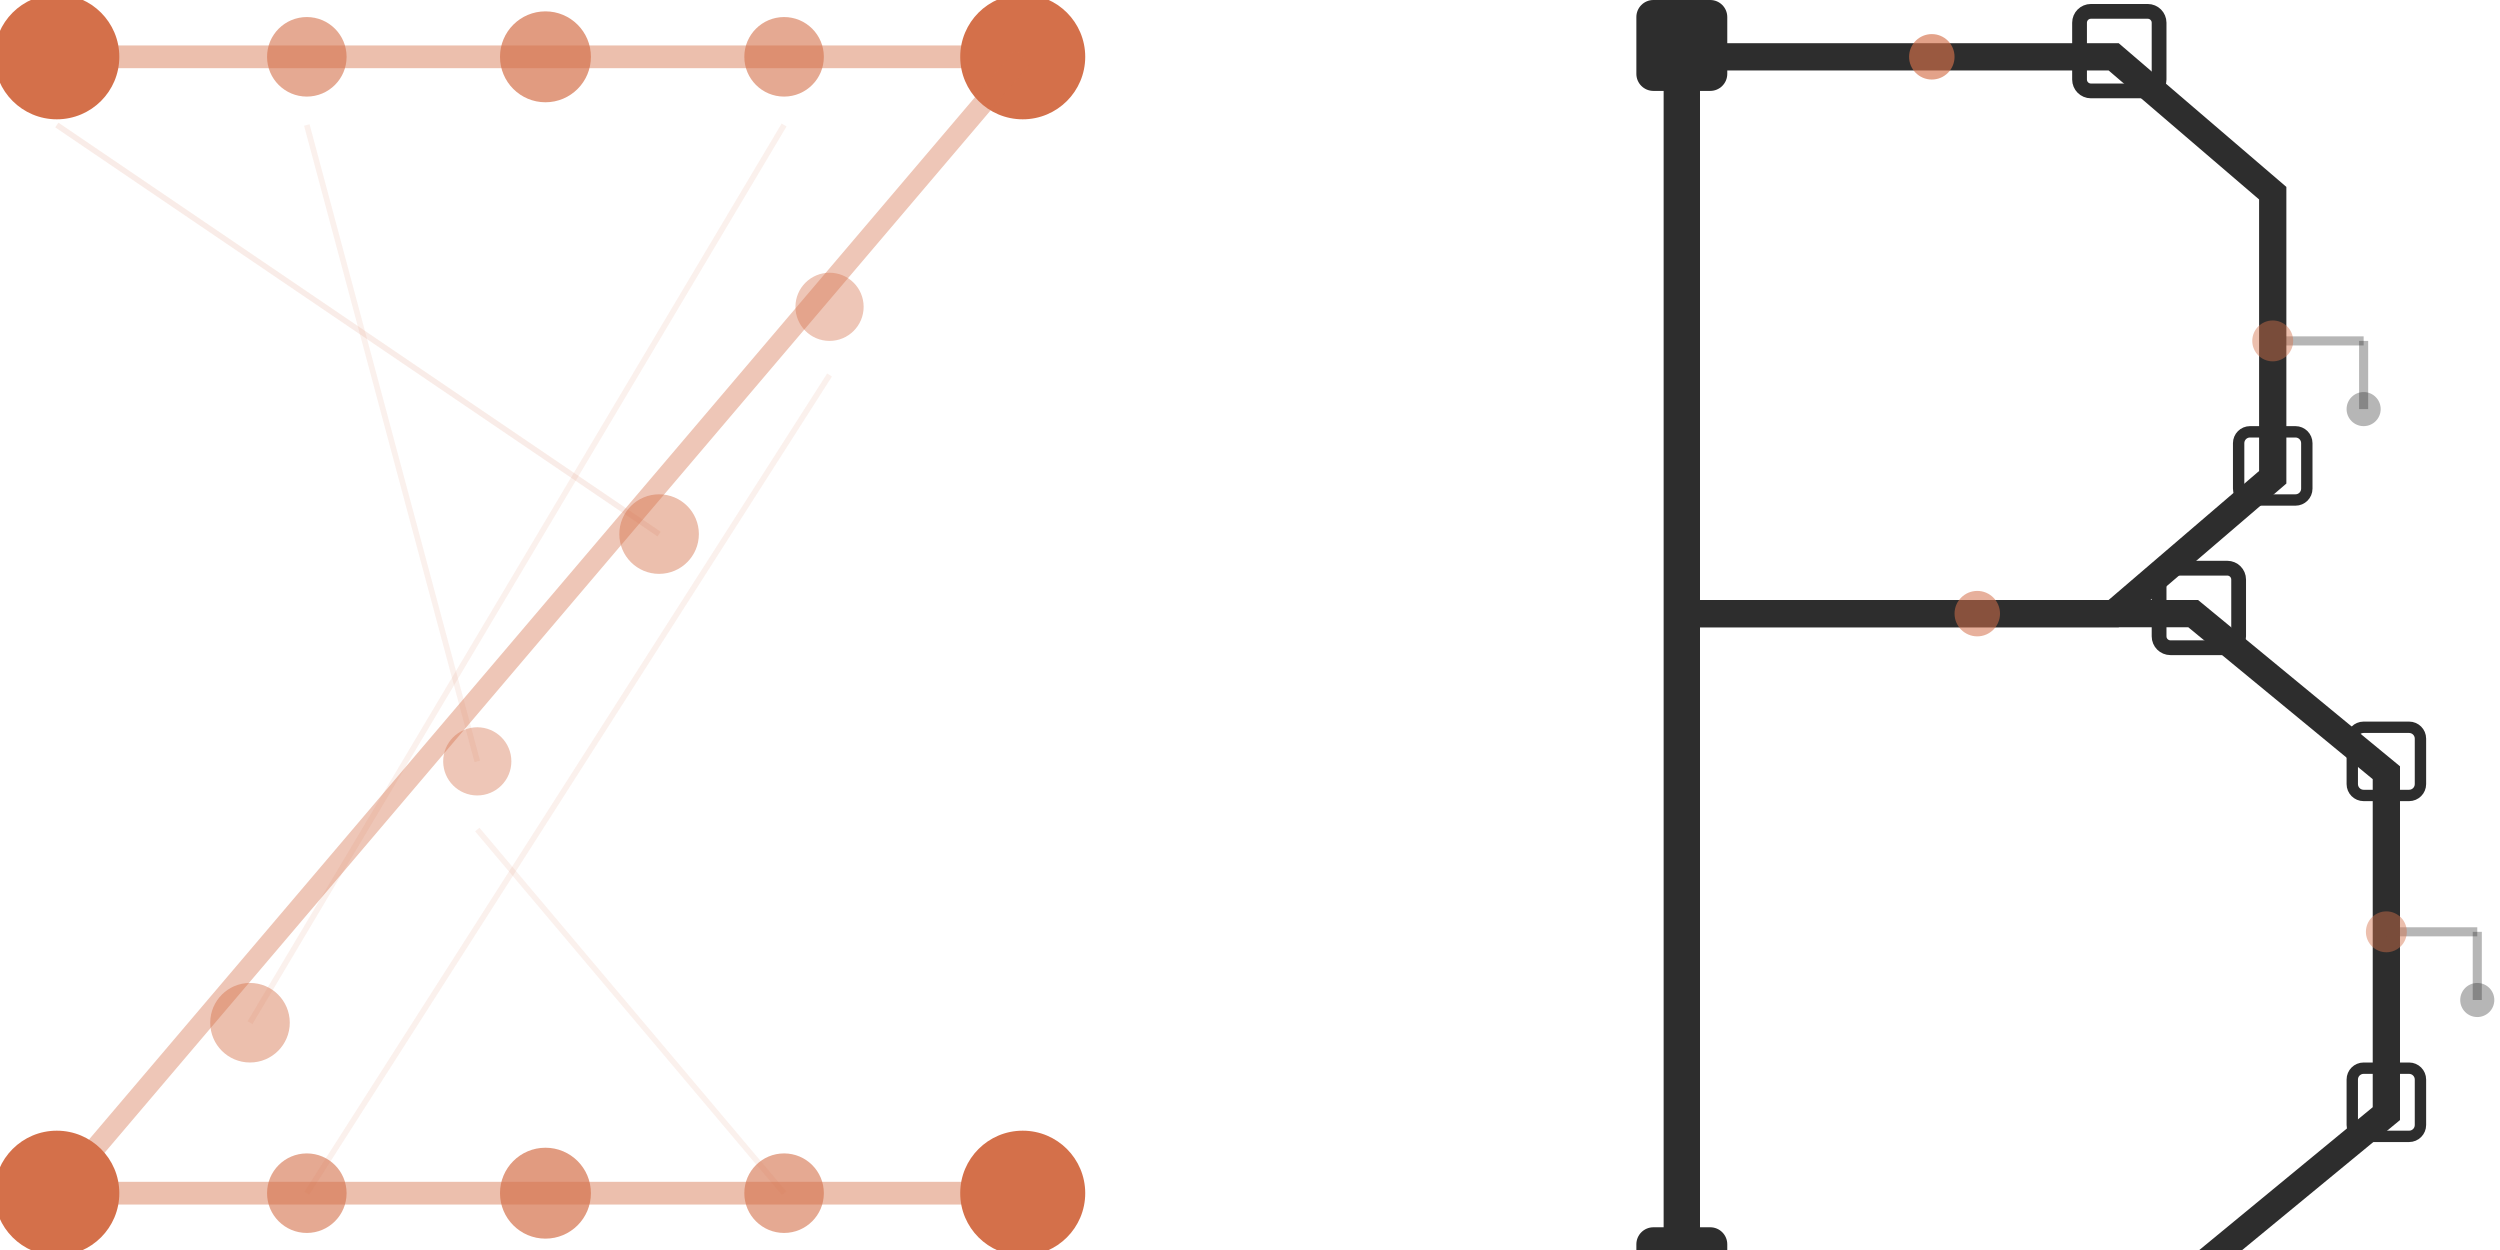
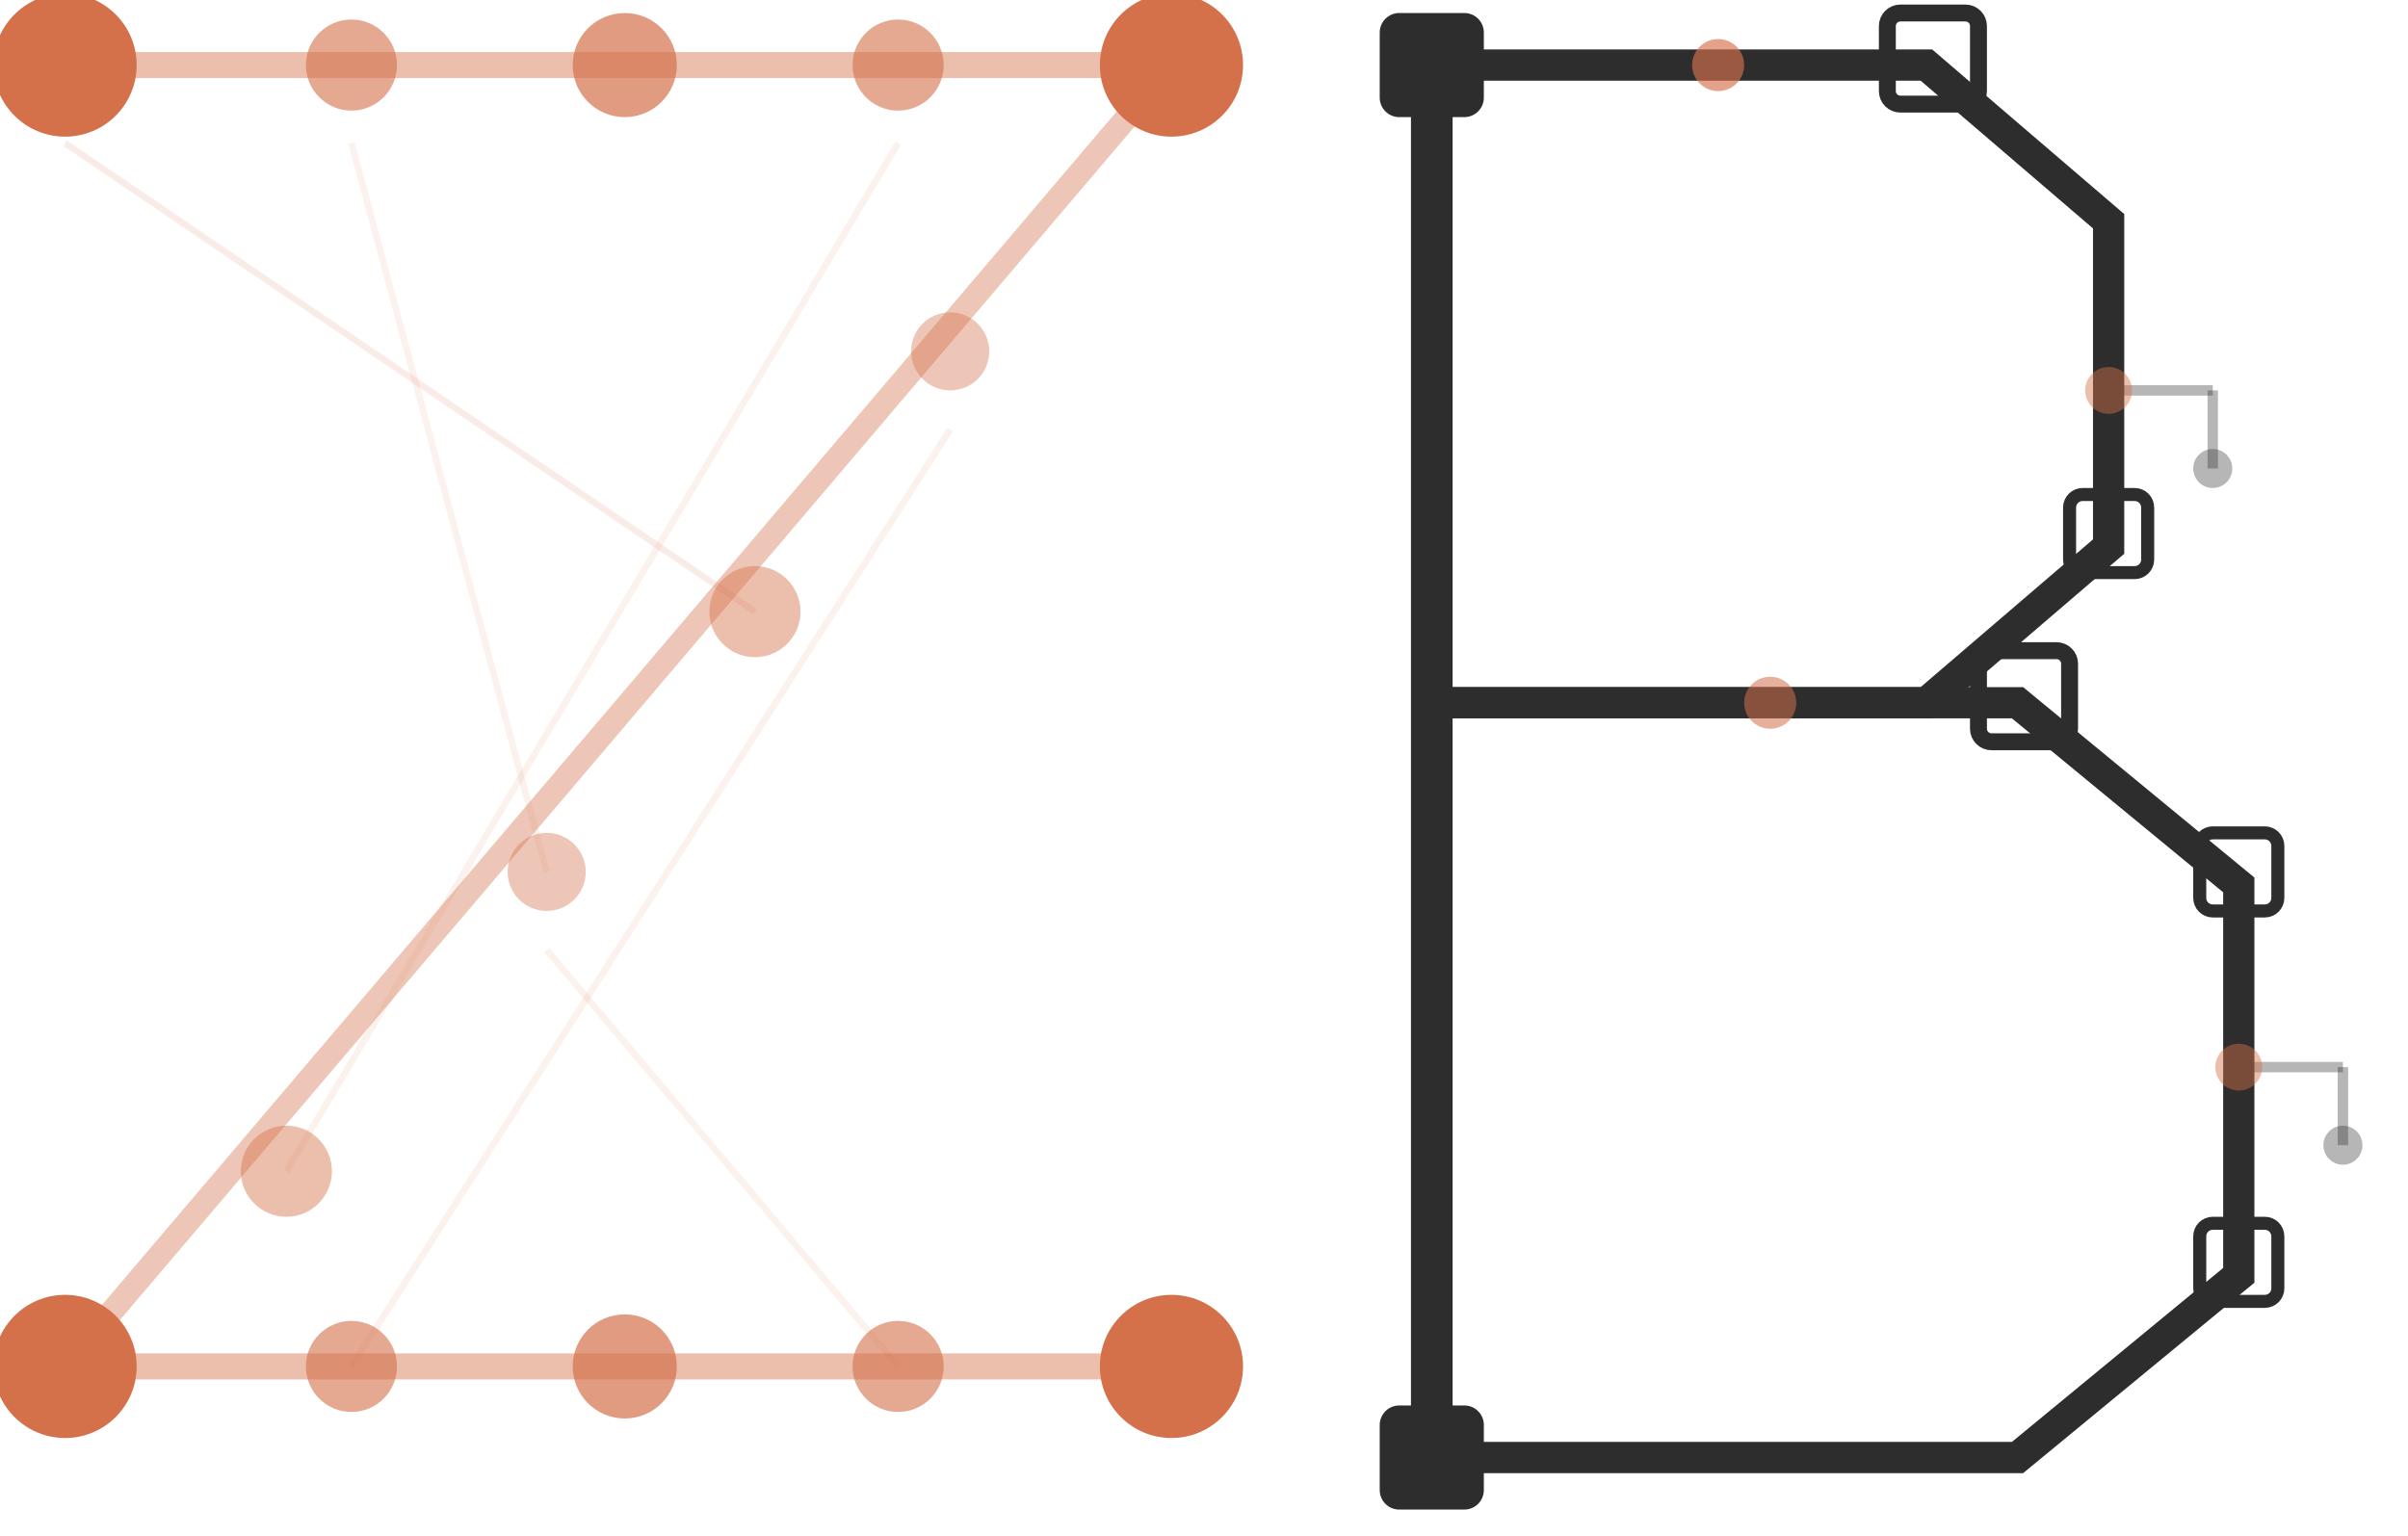
- <svg xmlns="http://www.w3.org/2000/svg" viewBox="0 0 220 110">
+ <svg xmlns="http://www.w3.org/2000/svg" viewBox="0 0 185 118">
  <line x1="5" y1="5" x2="90" y2="5" stroke="#D4704A" stroke-width="2" opacity="0.45" />
  <circle cx="5" cy="5" r="5.5" fill="#D4704A" />
  <circle cx="27" cy="5" r="3.5" fill="#D4704A" opacity="0.6" />
  <circle cx="48" cy="5" r="4" fill="#D4704A" opacity="0.7" />
  <circle cx="69" cy="5" r="3.5" fill="#D4704A" opacity="0.6" />
  <circle cx="90" cy="5" r="5.5" fill="#D4704A" />
  <line x1="90" y1="5" x2="5" y2="105" stroke="#D4704A" stroke-width="1.8" opacity="0.4" />
  <circle cx="73" cy="27" r="3" fill="#D4704A" opacity="0.4" />
  <circle cx="58" cy="47" r="3.5" fill="#D4704A" opacity="0.45" />
  <circle cx="42" cy="67" r="3" fill="#D4704A" opacity="0.4" />
  <circle cx="22" cy="90" r="3.5" fill="#D4704A" opacity="0.45" />
  <line x1="5" y1="105" x2="90" y2="105" stroke="#D4704A" stroke-width="2" opacity="0.45" />
  <circle cx="5" cy="105" r="5.5" fill="#D4704A" />
  <circle cx="27" cy="105" r="3.5" fill="#D4704A" opacity="0.6" />
  <circle cx="48" cy="105" r="4" fill="#D4704A" opacity="0.7" />
  <circle cx="69" cy="105" r="3.5" fill="#D4704A" opacity="0.6" />
  <circle cx="90" cy="105" r="5.5" fill="#D4704A" />
  <line x1="5" y1="11" x2="58" y2="47" stroke="#D4704A" stroke-width="0.5" opacity="0.13" />
  <line x1="27" y1="11" x2="42" y2="67" stroke="#D4704A" stroke-width="0.5" opacity="0.1" />
  <line x1="69" y1="11" x2="22" y2="90" stroke="#D4704A" stroke-width="0.5" opacity="0.1" />
  <line x1="73" y1="33" x2="27" y2="105" stroke="#D4704A" stroke-width="0.5" opacity="0.1" />
  <line x1="42" y1="73" x2="69" y2="105" stroke="#D4704A" stroke-width="0.5" opacity="0.1" />
-   <line x1="148" y1="5" x2="148" y2="110" stroke="#2D2D2D" stroke-width="3.2" stroke-linecap="square" />
-   <path d="M148,5 L186,5 L200,17 L200,42 L186,54 L148,54" fill="none" stroke="#2D2D2D" stroke-width="2.4" stroke-linejoin="miter" stroke-linecap="square" />
-   <path d="M148,54 L193,54 L210,68 L210,98 L193,112 L148,112" fill="none" stroke="#2D2D2D" stroke-width="2.4" stroke-linejoin="miter" stroke-linecap="square" />
-   <rect x="144" y="0" width="8" height="8" rx="1.5" fill="#2D2D2D" />
-   <rect x="183" y="1" width="7" height="7" rx="1" fill="none" stroke="#2D2D2D" stroke-width="1.3" />
-   <rect x="197" y="38" width="6" height="6" rx="1" fill="none" stroke="#2D2D2D" stroke-width="1" />
-   <rect x="190" y="50" width="7" height="7" rx="1" fill="none" stroke="#2D2D2D" stroke-width="1.3" />
-   <rect x="207" y="64" width="6" height="6" rx="1" fill="none" stroke="#2D2D2D" stroke-width="1" />
-   <rect x="207" y="94" width="6" height="6" rx="1" fill="none" stroke="#2D2D2D" stroke-width="1" />
-   <rect x="144" y="108" width="8" height="8" rx="1.5" fill="#2D2D2D" />
-   <line x1="200" y1="30" x2="208" y2="30" stroke="#2D2D2D" stroke-width="0.8" opacity="0.35" />
-   <line x1="208" y1="30" x2="208" y2="36" stroke="#2D2D2D" stroke-width="0.8" opacity="0.35" />
-   <circle cx="208" cy="36" r="1.5" fill="#2D2D2D" opacity="0.35" />
-   <line x1="210" y1="82" x2="218" y2="82" stroke="#2D2D2D" stroke-width="0.8" opacity="0.35" />
-   <line x1="218" y1="82" x2="218" y2="88" stroke="#2D2D2D" stroke-width="0.8" opacity="0.35" />
-   <circle cx="218" cy="88" r="1.5" fill="#2D2D2D" opacity="0.35" />
-   <circle cx="170" cy="5" r="2" fill="#D4704A" opacity="0.65" />
-   <circle cx="200" cy="30" r="1.8" fill="#D4704A" opacity="0.45" />
-   <circle cx="174" cy="54" r="2" fill="#D4704A" opacity="0.55" />
-   <circle cx="210" cy="82" r="1.8" fill="#D4704A" opacity="0.45" />
+   <line x1="110" y1="5" x2="110" y2="112" stroke="#2D2D2D" stroke-width="3.2" stroke-linecap="square" />
+   <path d="M110,5 L148,5 L162,17 L162,42 L148,54 L110,54" fill="none" stroke="#2D2D2D" stroke-width="2.4" stroke-linejoin="miter" stroke-linecap="square" />
+   <path d="M110,54 L155,54 L172,68 L172,98 L155,112 L110,112" fill="none" stroke="#2D2D2D" stroke-width="2.4" stroke-linejoin="miter" stroke-linecap="square" />
+   <rect x="106" y="1" width="8" height="8" rx="1.5" fill="#2D2D2D" />
+   <rect x="145" y="1" width="7" height="7" rx="1" fill="none" stroke="#2D2D2D" stroke-width="1.3" />
+   <rect x="159" y="38" width="6" height="6" rx="1" fill="none" stroke="#2D2D2D" stroke-width="1" />
+   <rect x="152" y="50" width="7" height="7" rx="1" fill="none" stroke="#2D2D2D" stroke-width="1.3" />
+   <rect x="169" y="64" width="6" height="6" rx="1" fill="none" stroke="#2D2D2D" stroke-width="1" />
+   <rect x="169" y="94" width="6" height="6" rx="1" fill="none" stroke="#2D2D2D" stroke-width="1" />
+   <rect x="106" y="108" width="8" height="8" rx="1.5" fill="#2D2D2D" />
+   <line x1="162" y1="30" x2="170" y2="30" stroke="#2D2D2D" stroke-width="0.8" opacity="0.35" />
+   <line x1="170" y1="30" x2="170" y2="36" stroke="#2D2D2D" stroke-width="0.8" opacity="0.35" />
+   <circle cx="170" cy="36" r="1.5" fill="#2D2D2D" opacity="0.35" />
+   <line x1="172" y1="82" x2="180" y2="82" stroke="#2D2D2D" stroke-width="0.8" opacity="0.35" />
+   <line x1="180" y1="82" x2="180" y2="88" stroke="#2D2D2D" stroke-width="0.8" opacity="0.35" />
+   <circle cx="180" cy="88" r="1.5" fill="#2D2D2D" opacity="0.35" />
+   <circle cx="132" cy="5" r="2" fill="#D4704A" opacity="0.65" />
+   <circle cx="162" cy="30" r="1.8" fill="#D4704A" opacity="0.45" />
+   <circle cx="136" cy="54" r="2" fill="#D4704A" opacity="0.55" />
+   <circle cx="172" cy="82" r="1.8" fill="#D4704A" opacity="0.45" />
</svg>
